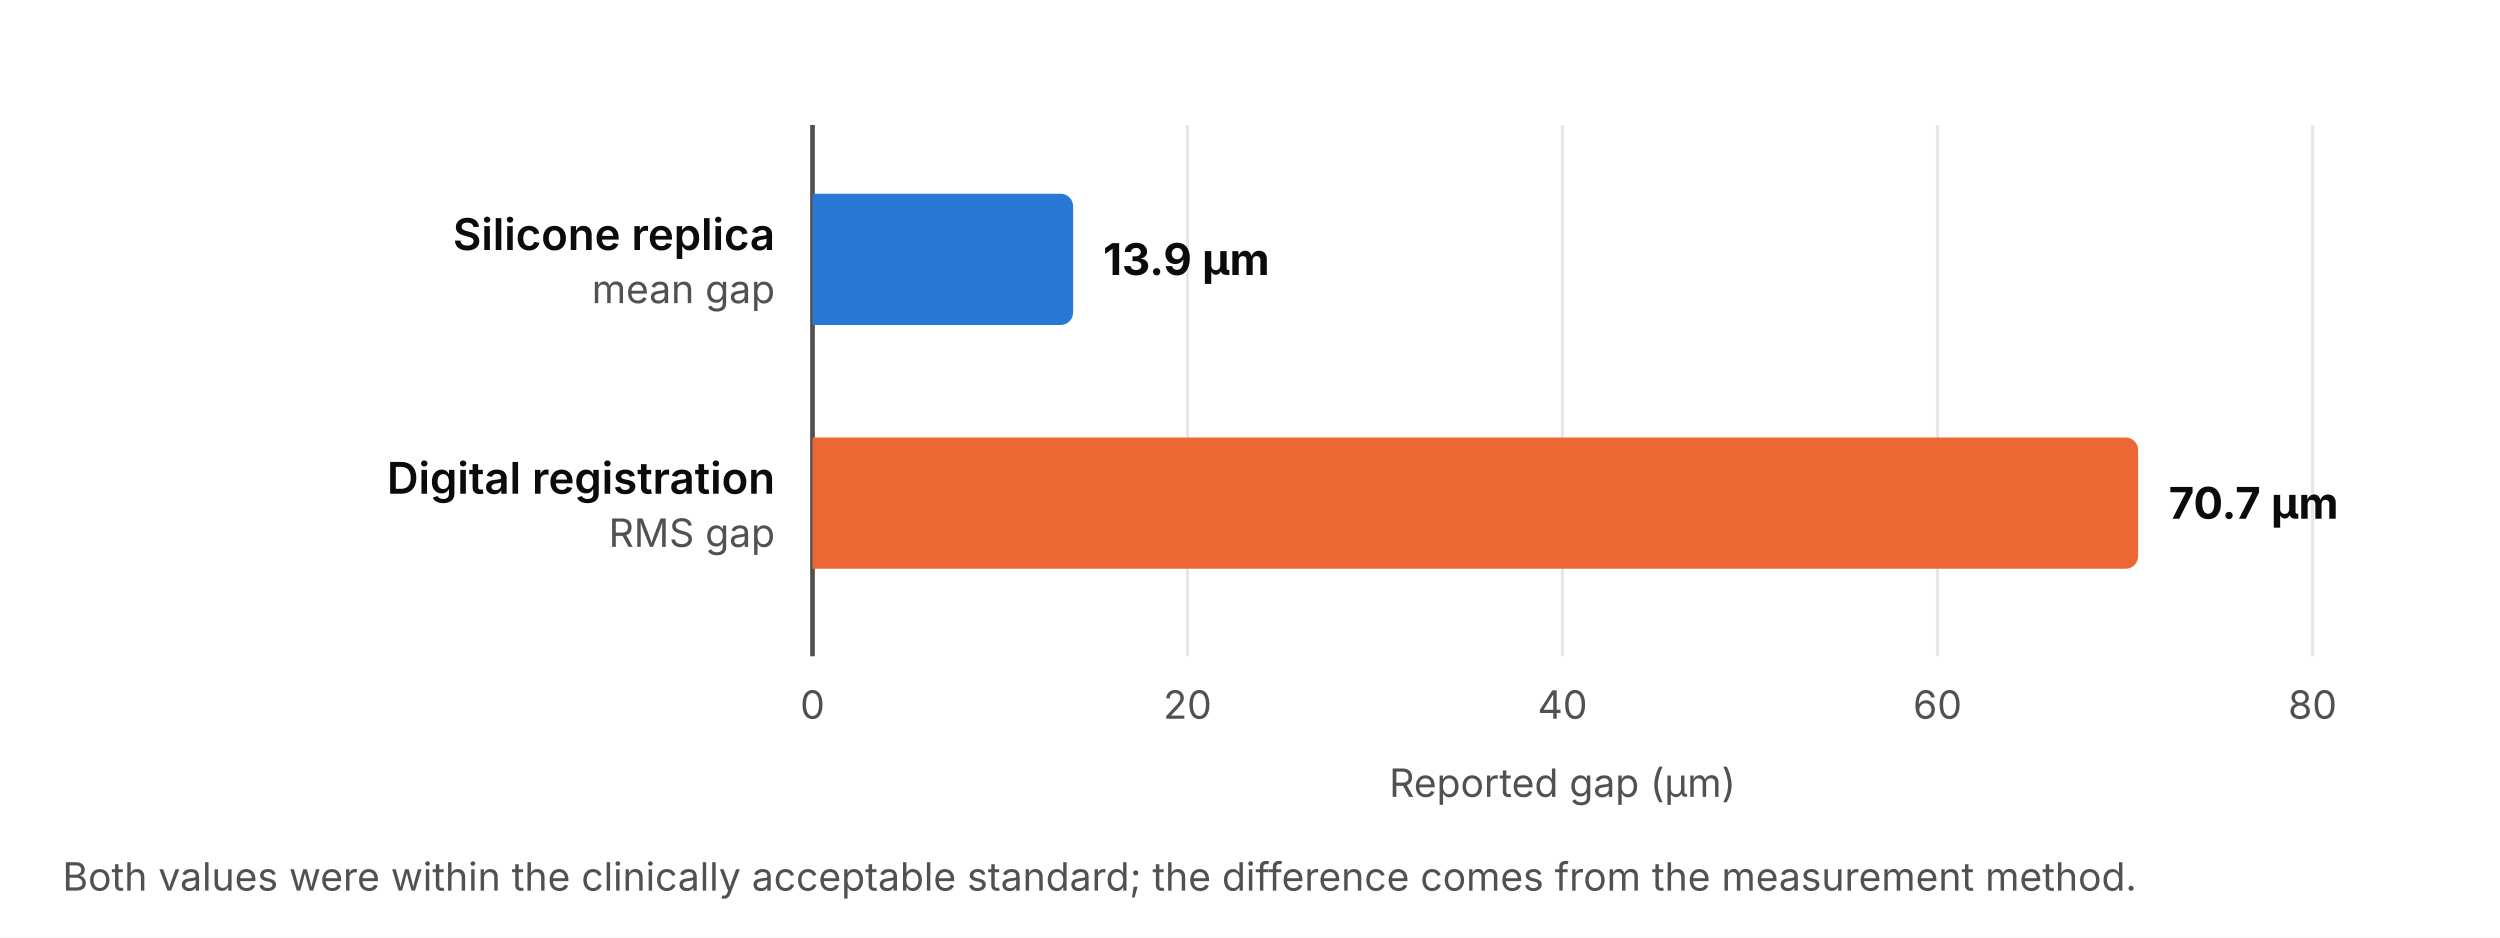
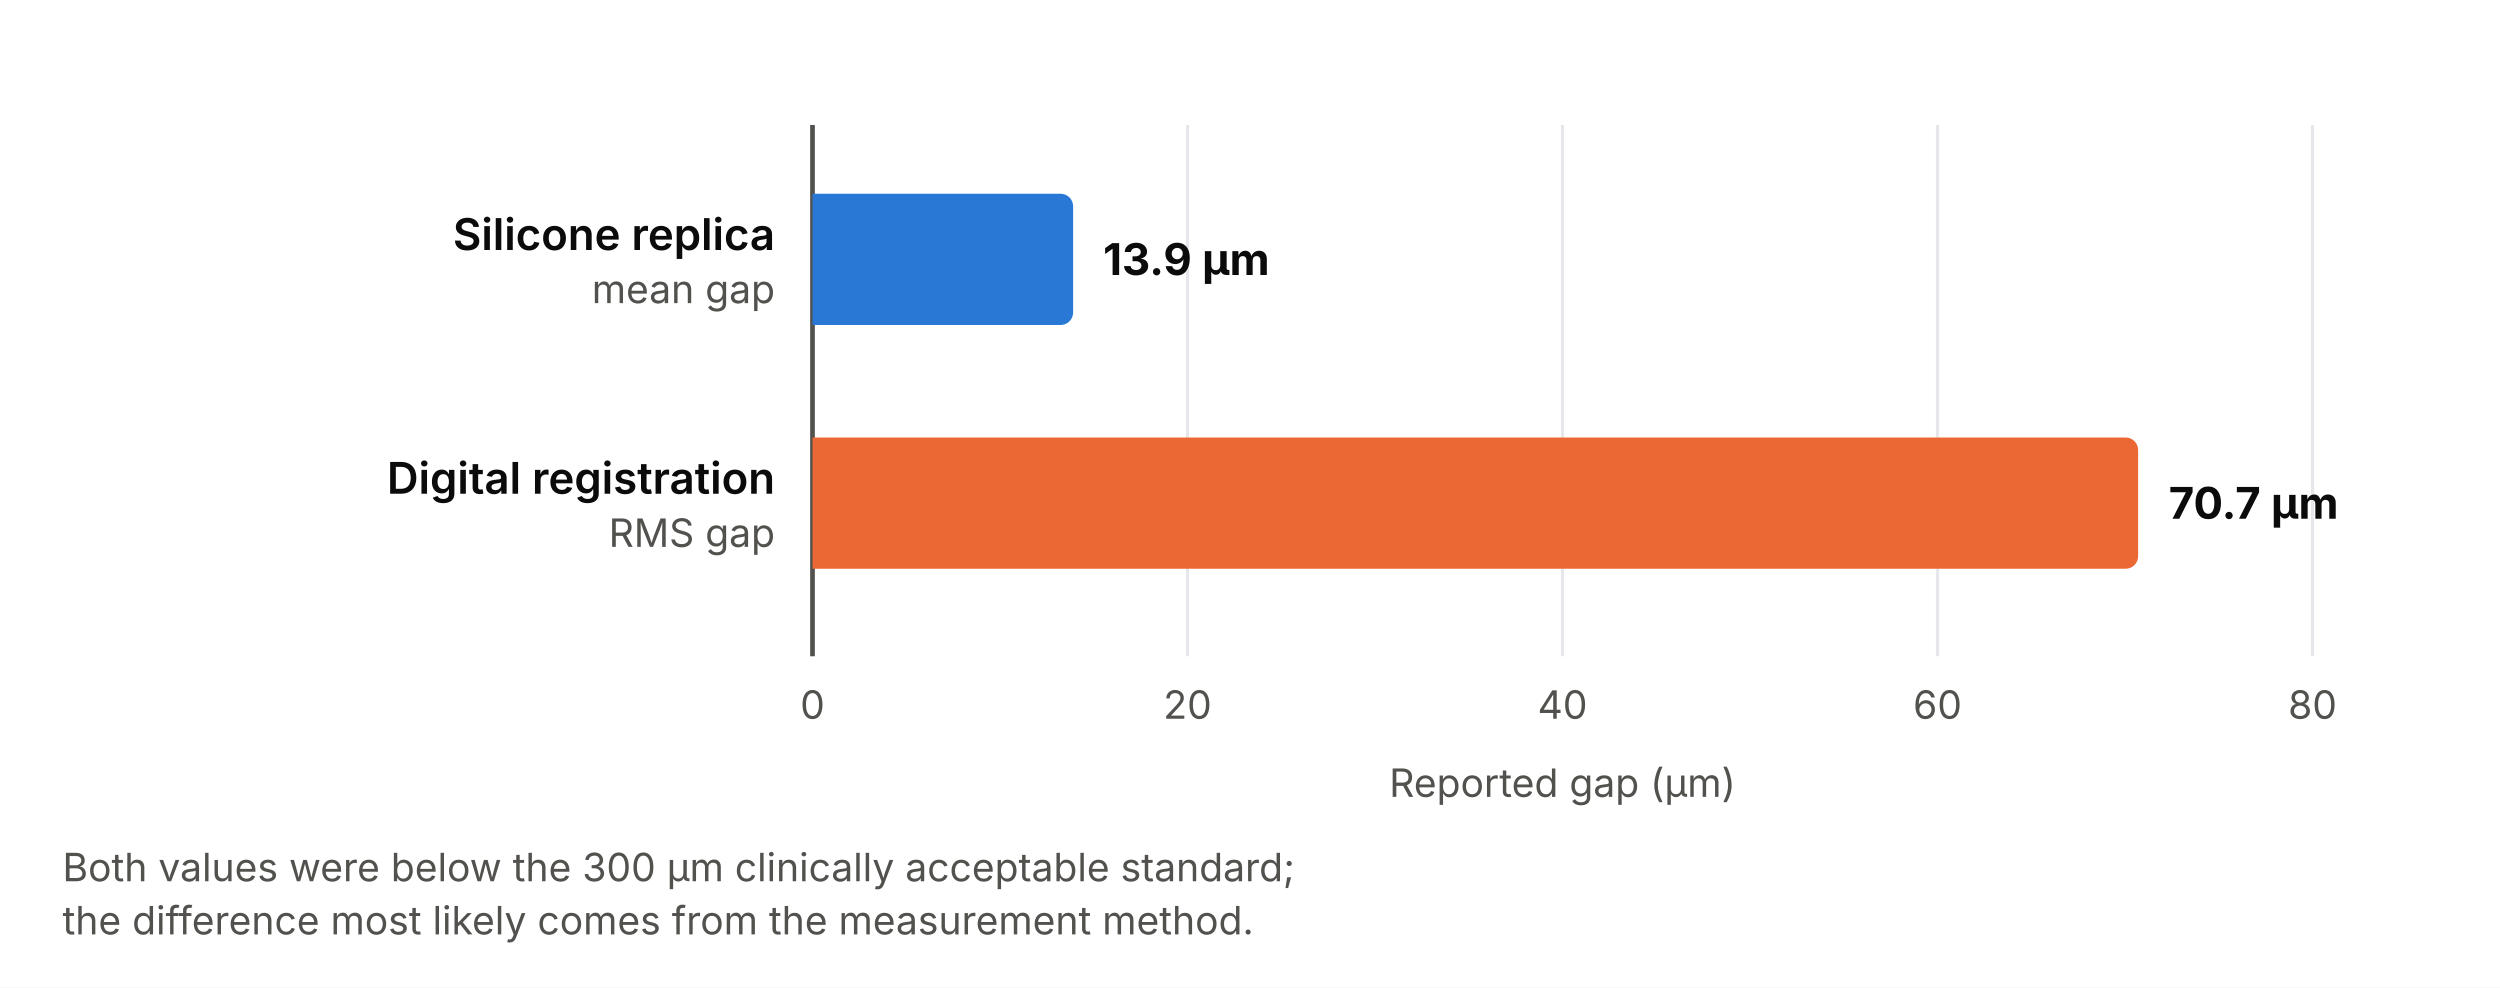
- <svg xmlns="http://www.w3.org/2000/svg" viewBox="0 0 800 300" role="img" font-family="Inter, Carlito, 'DejaVu Sans', sans-serif">
-   <rect width="800" height="300" fill="#ffffff" />
+ <svg xmlns="http://www.w3.org/2000/svg" viewBox="0 0 800 316" role="img" font-family="Inter, Carlito, 'DejaVu Sans', sans-serif">
+   <rect width="800" height="316" fill="#ffffff" />
  <g stroke="#e5e7ea" stroke-width="1">
    <line x1="260" y1="40" x2="260" y2="210" />
    <line x1="380" y1="40" x2="380" y2="210" />
    <line x1="500" y1="40" x2="500" y2="210" />
    <line x1="620" y1="40" x2="620" y2="210" />
    <line x1="740" y1="40" x2="740" y2="210" />
  </g>
  <line x1="260" y1="40" x2="260" y2="210" stroke="#52514e" stroke-width="1.5" />
  <g font-size="12.5" fill="#52514e" text-anchor="middle">
    <text x="260" y="230">0</text>
    <text x="380" y="230">20</text>
    <text x="500" y="230">40</text>
    <text x="620" y="230">60</text>
    <text x="740" y="230">80</text>
    <text x="500" y="255">Reported gap (µm)</text>
  </g>
  <path d="M260,62 H339.4 a4,4 0 0 1 4,4 V100 a4,4 0 0 1 -4,4 H260 Z" fill="#2a78d6" />
  <path d="M260,140 H680.2 a4,4 0 0 1 4,4 V178 a4,4 0 0 1 -4,4 H260 Z" fill="#eb6834" />
  <g font-size="14" fill="#0b0b0b">
    <text x="248" y="80" text-anchor="end" font-weight="600">Silicone replica</text>
    <text x="248" y="97" text-anchor="end" font-size="12.5" fill="#52514e">mean gap</text>
    <text x="248" y="158" text-anchor="end" font-weight="600">Digital registration</text>
    <text x="248" y="175" text-anchor="end" font-size="12.5" fill="#52514e">RMS gap</text>
    <text x="353" y="88" font-weight="700">13.9 µm</text>
    <text x="694" y="166" font-weight="700">70.7 µm</text>
  </g>
-   <text x="20" y="285" font-size="12.5" fill="#52514e">Both values were within the clinically acceptable standard; the difference comes from the measurement method.</text>
+   <text x="20" y="282" font-size="12.5" fill="#52514e">Both values were below the 300 µm clinically acceptable standard;</text>
+   <text x="20" y="299" font-size="12.5" fill="#52514e">the difference most likely comes from the measurement method.</text>
</svg>
